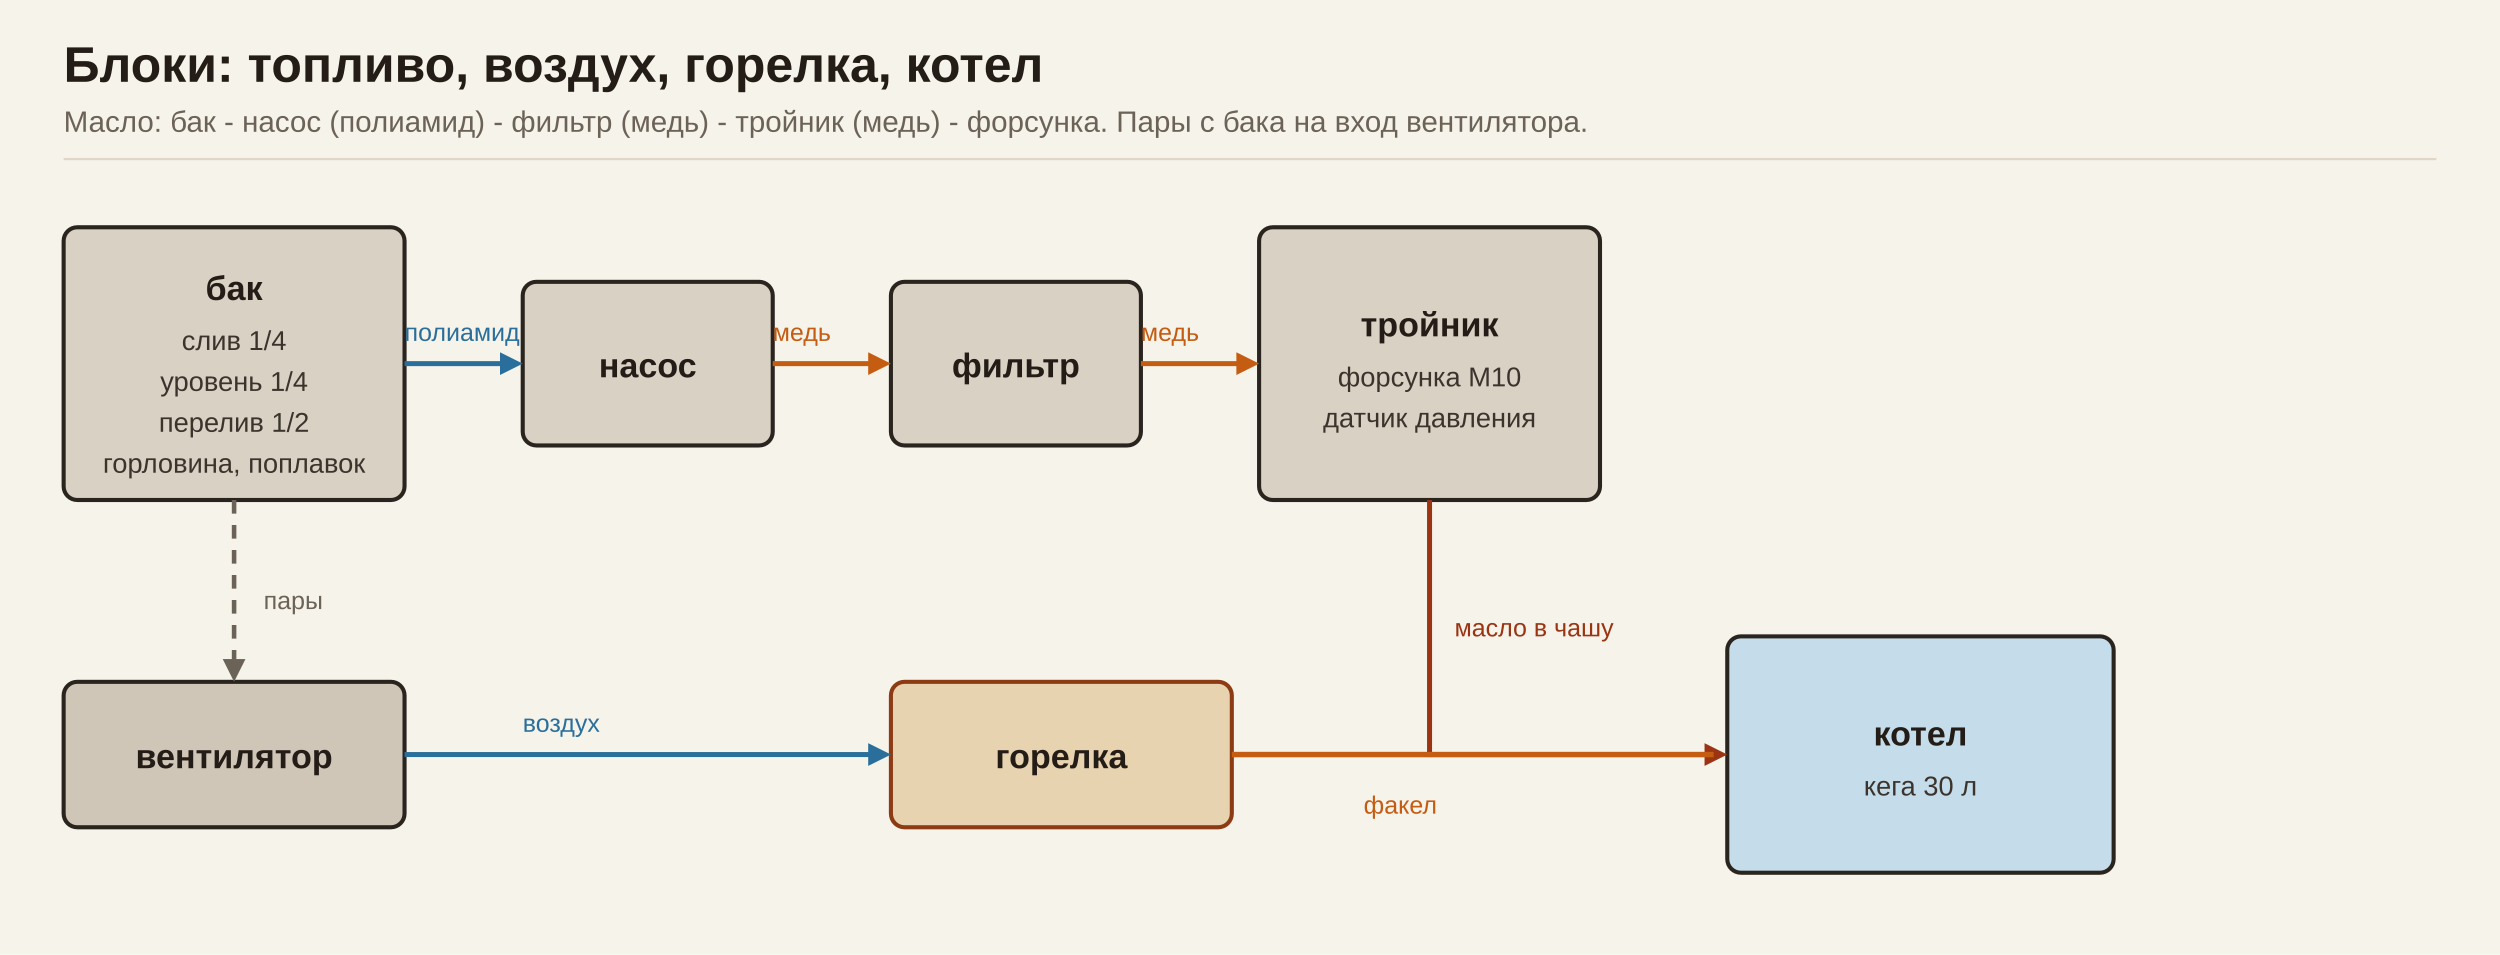
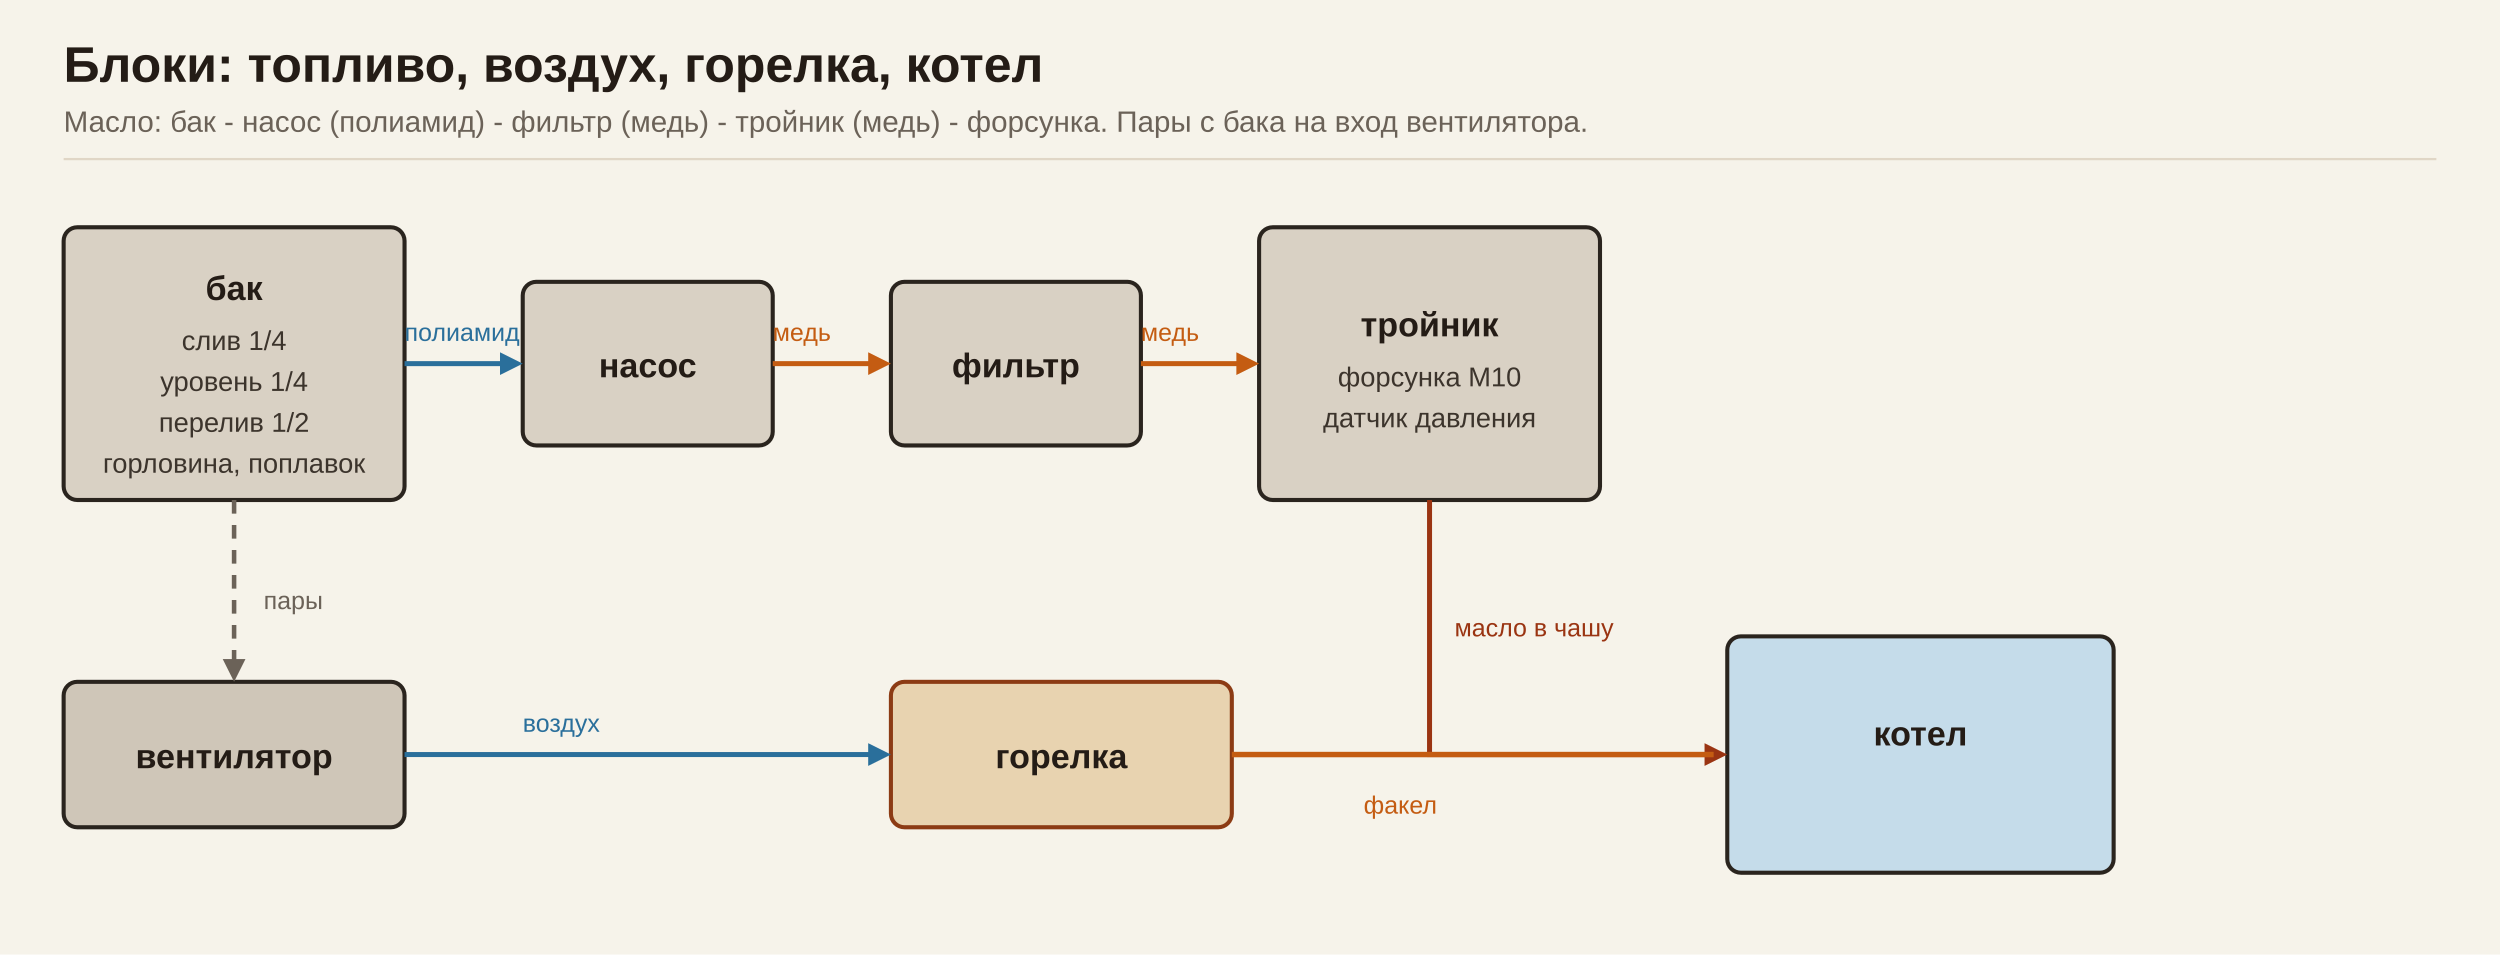
- <svg xmlns="http://www.w3.org/2000/svg" width="1100" height="420" viewBox="0 0 1100 420">
-   <rect x="0" y="0" width="1100" height="420" fill="#f6f3ea" />
-   <text x="28" y="36" font-family="Liberation Sans, DejaVu Sans, sans-serif" font-size="22" font-weight="700" fill="#241c16">Блоки: топливо, воздух, горелка, котел</text>
-   <text x="28" y="58" font-family="Liberation Sans, DejaVu Sans, sans-serif" font-size="13" fill="#6b6258">Масло: бак - насос (полиамид) - фильтр (медь) - тройник (медь) - форсунка. Пары с бака на вход вентилятора.</text>
-   <line x1="28" y1="70" x2="1072" y2="70" stroke="#e0d6c6" stroke-width="1" />
-   <rect x="28" y="100" width="150" height="120" rx="6" fill="#d9d1c4" stroke="#2a241e" stroke-width="1.8" />
-   <text x="103" y="132" text-anchor="middle" font-family="Liberation Sans, DejaVu Sans, sans-serif" font-size="15" font-weight="700" fill="#241c16">бак</text>
-   <text x="103" y="154" text-anchor="middle" font-family="Liberation Sans, DejaVu Sans, sans-serif" font-size="12" fill="#3c342c">слив 1/4</text>
-   <text x="103" y="172" text-anchor="middle" font-family="Liberation Sans, DejaVu Sans, sans-serif" font-size="12" fill="#3c342c">уровень 1/4</text>
-   <text x="103" y="190" text-anchor="middle" font-family="Liberation Sans, DejaVu Sans, sans-serif" font-size="12" fill="#3c342c">перелив 1/2</text>
-   <text x="103" y="208" text-anchor="middle" font-family="Liberation Sans, DejaVu Sans, sans-serif" font-size="12" fill="#3c342c">горловина, поплавок</text>
-   <rect x="230" y="124" width="110" height="72" rx="6" fill="#d9d1c4" stroke="#2a241e" stroke-width="1.8" />
-   <text x="285" y="166" text-anchor="middle" font-family="Liberation Sans, DejaVu Sans, sans-serif" font-size="15" font-weight="700" fill="#241c16">насос</text>
-   <rect x="392" y="124" width="110" height="72" rx="6" fill="#d9d1c4" stroke="#2a241e" stroke-width="1.8" />
-   <text x="447" y="166" text-anchor="middle" font-family="Liberation Sans, DejaVu Sans, sans-serif" font-size="15" font-weight="700" fill="#241c16">фильтр</text>
-   <rect x="554" y="100" width="150" height="120" rx="6" fill="#d9d1c4" stroke="#2a241e" stroke-width="1.8" />
-   <text x="629" y="148" text-anchor="middle" font-family="Liberation Sans, DejaVu Sans, sans-serif" font-size="15" font-weight="700" fill="#241c16">тройник</text>
-   <text x="629" y="170" text-anchor="middle" font-family="Liberation Sans, DejaVu Sans, sans-serif" font-size="12" fill="#3c342c">форсунка M10</text>
-   <text x="629" y="188" text-anchor="middle" font-family="Liberation Sans, DejaVu Sans, sans-serif" font-size="12" fill="#3c342c">датчик давления</text>
-   <rect x="28" y="300" width="150" height="64" rx="6" fill="#cfc6b8" stroke="#2a241e" stroke-width="1.8" />
-   <text x="103" y="338" text-anchor="middle" font-family="Liberation Sans, DejaVu Sans, sans-serif" font-size="15" font-weight="700" fill="#241c16">вентилятор</text>
-   <rect x="392" y="300" width="150" height="64" rx="6" fill="#e8d3b0" stroke="#8c3b14" stroke-width="1.8" />
-   <text x="467" y="338" text-anchor="middle" font-family="Liberation Sans, DejaVu Sans, sans-serif" font-size="15" font-weight="700" fill="#241c16">горелка</text>
-   <rect x="760" y="280" width="170" height="104" rx="6" fill="#c5dcea" stroke="#2a241e" stroke-width="1.8" />
-   <text x="845" y="328" text-anchor="middle" font-family="Liberation Sans, DejaVu Sans, sans-serif" font-size="15" font-weight="700" fill="#241c16">котел</text>
-   <text x="845" y="350" text-anchor="middle" font-family="Liberation Sans, DejaVu Sans, sans-serif" font-size="12" fill="#3c342c">кега 30 л</text>
-   <path d="M 178,160 L 224,160" fill="none" stroke="#2a6f9b" stroke-width="2.2" />
-   <polygon points="230,160 220,155 220,165" fill="#2a6f9b" />
-   <text x="178" y="150" font-family="Liberation Sans, DejaVu Sans, sans-serif" font-size="11" fill="#2a6f9b">полиамид</text>
-   <path d="M 340,160 L 386,160" fill="none" stroke="#c45c12" stroke-width="2.2" />
-   <polygon points="392,160 382,155 382,165" fill="#c45c12" />
-   <text x="340" y="150" font-family="Liberation Sans, DejaVu Sans, sans-serif" font-size="11" fill="#c45c12">медь</text>
-   <path d="M 502,160 L 548,160" fill="none" stroke="#c45c12" stroke-width="2.2" />
-   <polygon points="554,160 544,155 544,165" fill="#c45c12" />
-   <text x="502" y="150" font-family="Liberation Sans, DejaVu Sans, sans-serif" font-size="11" fill="#c45c12">медь</text>
-   <path d="M 103,220 L 103,294" fill="none" stroke="#6b6258" stroke-width="2" stroke-dasharray="6 5" />
-   <polygon points="103,300 98,290 108,290" fill="#6b6258" />
-   <text x="116" y="268" font-family="Liberation Sans, DejaVu Sans, sans-serif" font-size="11" fill="#6b6258">пары</text>
-   <path d="M 178,332 L 386,332" fill="none" stroke="#2a6f9b" stroke-width="2.2" />
-   <polygon points="392,332 382,327 382,337" fill="#2a6f9b" />
-   <text x="230" y="322" font-family="Liberation Sans, DejaVu Sans, sans-serif" font-size="11" fill="#2a6f9b">воздух</text>
-   <path d="M 629,220 L 629,332 L 754,332" fill="none" stroke="#9a3412" stroke-width="2.2" />
-   <polygon points="760,332 750,327 750,337" fill="#9a3412" />
-   <text x="640" y="280" font-family="Liberation Sans, DejaVu Sans, sans-serif" font-size="11" fill="#9a3412">масло в чашу</text>
-   <path d="M 542,332 L 754,332" fill="none" stroke="#c45c12" stroke-width="2.4" />
-   <text x="600" y="358" font-family="Liberation Sans, DejaVu Sans, sans-serif" font-size="11" fill="#c45c12">факел</text>
+ <svg xmlns="http://www.w3.org/2000/svg" width="1100" height="420" viewBox="0 0 1100 420" version="1.1" id="svg23">
+   <defs id="defs23" />
+   <rect x="0" y="0" width="1100" height="420" fill="#f6f3ea" id="rect1" />
+   <text x="28" y="36" font-family="Liberation Sans, DejaVu Sans, sans-serif" font-size="22" font-weight="700" fill="#241c16" id="text1">Блоки: топливо, воздух, горелка, котел</text>
+   <text x="28" y="58" font-family="Liberation Sans, DejaVu Sans, sans-serif" font-size="13" fill="#6b6258" id="text2">Масло: бак - насос (полиамид) - фильтр (медь) - тройник (медь) - форсунка. Пары с бака на вход вентилятора.</text>
+   <line x1="28" y1="70" x2="1072" y2="70" stroke="#e0d6c6" stroke-width="1" id="line2" />
+   <rect x="28" y="100" width="150" height="120" rx="6" fill="#d9d1c4" stroke="#2a241e" stroke-width="1.8" id="rect2" />
+   <text x="103" y="132" text-anchor="middle" font-family="Liberation Sans, DejaVu Sans, sans-serif" font-size="15" font-weight="700" fill="#241c16" id="text3">бак</text>
+   <text x="103" y="154" text-anchor="middle" font-family="Liberation Sans, DejaVu Sans, sans-serif" font-size="12" fill="#3c342c" id="text4">слив 1/4</text>
+   <text x="103" y="172" text-anchor="middle" font-family="Liberation Sans, DejaVu Sans, sans-serif" font-size="12" fill="#3c342c" id="text5">уровень 1/4</text>
+   <text x="103" y="190" text-anchor="middle" font-family="Liberation Sans, DejaVu Sans, sans-serif" font-size="12" fill="#3c342c" id="text6">перелив 1/2</text>
+   <text x="103" y="208" text-anchor="middle" font-family="Liberation Sans, DejaVu Sans, sans-serif" font-size="12" fill="#3c342c" id="text7">горловина, поплавок</text>
+   <rect x="230" y="124" width="110" height="72" rx="6" fill="#d9d1c4" stroke="#2a241e" stroke-width="1.8" id="rect7" />
+   <text x="285" y="166" text-anchor="middle" font-family="Liberation Sans, DejaVu Sans, sans-serif" font-size="15" font-weight="700" fill="#241c16" id="text8">насос</text>
+   <rect x="392" y="124" width="110" height="72" rx="6" fill="#d9d1c4" stroke="#2a241e" stroke-width="1.8" id="rect8" />
+   <text x="447" y="166" text-anchor="middle" font-family="Liberation Sans, DejaVu Sans, sans-serif" font-size="15" font-weight="700" fill="#241c16" id="text9">фильтр</text>
+   <rect x="554" y="100" width="150" height="120" rx="6" fill="#d9d1c4" stroke="#2a241e" stroke-width="1.8" id="rect9" />
+   <text x="629" y="148" text-anchor="middle" font-family="Liberation Sans, DejaVu Sans, sans-serif" font-size="15" font-weight="700" fill="#241c16" id="text10">тройник</text>
+   <text x="629" y="170" text-anchor="middle" font-family="Liberation Sans, DejaVu Sans, sans-serif" font-size="12" fill="#3c342c" id="text11">форсунка M10</text>
+   <text x="629" y="188" text-anchor="middle" font-family="Liberation Sans, DejaVu Sans, sans-serif" font-size="12" fill="#3c342c" id="text12">датчик давления</text>
+   <rect x="28" y="300" width="150" height="64" rx="6" fill="#cfc6b8" stroke="#2a241e" stroke-width="1.8" id="rect12" />
+   <text x="103" y="338" text-anchor="middle" font-family="Liberation Sans, DejaVu Sans, sans-serif" font-size="15" font-weight="700" fill="#241c16" id="text13">вентилятор</text>
+   <rect x="392" y="300" width="150" height="64" rx="6" fill="#e8d3b0" stroke="#8c3b14" stroke-width="1.8" id="rect13" />
+   <text x="467" y="338" text-anchor="middle" font-family="Liberation Sans, DejaVu Sans, sans-serif" font-size="15" font-weight="700" fill="#241c16" id="text14">горелка</text>
+   <rect x="760" y="280" width="170" height="104" rx="6" fill="#c5dcea" stroke="#2a241e" stroke-width="1.8" id="rect14" />
+   <text x="845" y="328" text-anchor="middle" font-family="Liberation Sans, DejaVu Sans, sans-serif" font-size="15" font-weight="700" fill="#241c16" id="text15">котел</text>
+   <path d="M 178,160 L 224,160" fill="none" stroke="#2a6f9b" stroke-width="2.2" id="path16" />
+   <polygon points="230,160 220,155 220,165" fill="#2a6f9b" id="polygon16" />
+   <text x="178" y="150" font-family="Liberation Sans, DejaVu Sans, sans-serif" font-size="11" fill="#2a6f9b" id="text17">полиамид</text>
+   <path d="M 340,160 L 386,160" fill="none" stroke="#c45c12" stroke-width="2.2" id="path17" />
+   <polygon points="392,160 382,155 382,165" fill="#c45c12" id="polygon17" />
+   <text x="340" y="150" font-family="Liberation Sans, DejaVu Sans, sans-serif" font-size="11" fill="#c45c12" id="text18">медь</text>
+   <path d="M 502,160 L 548,160" fill="none" stroke="#c45c12" stroke-width="2.2" id="path18" />
+   <polygon points="554,160 544,155 544,165" fill="#c45c12" id="polygon18" />
+   <text x="502" y="150" font-family="Liberation Sans, DejaVu Sans, sans-serif" font-size="11" fill="#c45c12" id="text19">медь</text>
+   <path d="M 103,220 L 103,294" fill="none" stroke="#6b6258" stroke-width="2" stroke-dasharray="6 5" id="path19" />
+   <polygon points="103,300 98,290 108,290" fill="#6b6258" id="polygon19" />
+   <text x="116" y="268" font-family="Liberation Sans, DejaVu Sans, sans-serif" font-size="11" fill="#6b6258" id="text20">пары</text>
+   <path d="M 178,332 L 386,332" fill="none" stroke="#2a6f9b" stroke-width="2.2" id="path20" />
+   <polygon points="392,332 382,327 382,337" fill="#2a6f9b" id="polygon20" />
+   <text x="230" y="322" font-family="Liberation Sans, DejaVu Sans, sans-serif" font-size="11" fill="#2a6f9b" id="text21">воздух</text>
+   <path d="M 629,220 L 629,332 L 754,332" fill="none" stroke="#9a3412" stroke-width="2.2" id="path21" />
+   <polygon points="760,332 750,327 750,337" fill="#9a3412" id="polygon21" />
+   <text x="640" y="280" font-family="Liberation Sans, DejaVu Sans, sans-serif" font-size="11" fill="#9a3412" id="text22">масло в чашу</text>
+   <path d="M 542,332 L 754,332" fill="none" stroke="#c45c12" stroke-width="2.4" id="path22" />
+   <text x="600" y="358" font-family="Liberation Sans, DejaVu Sans, sans-serif" font-size="11" fill="#c45c12" id="text23">факел</text>
</svg>
